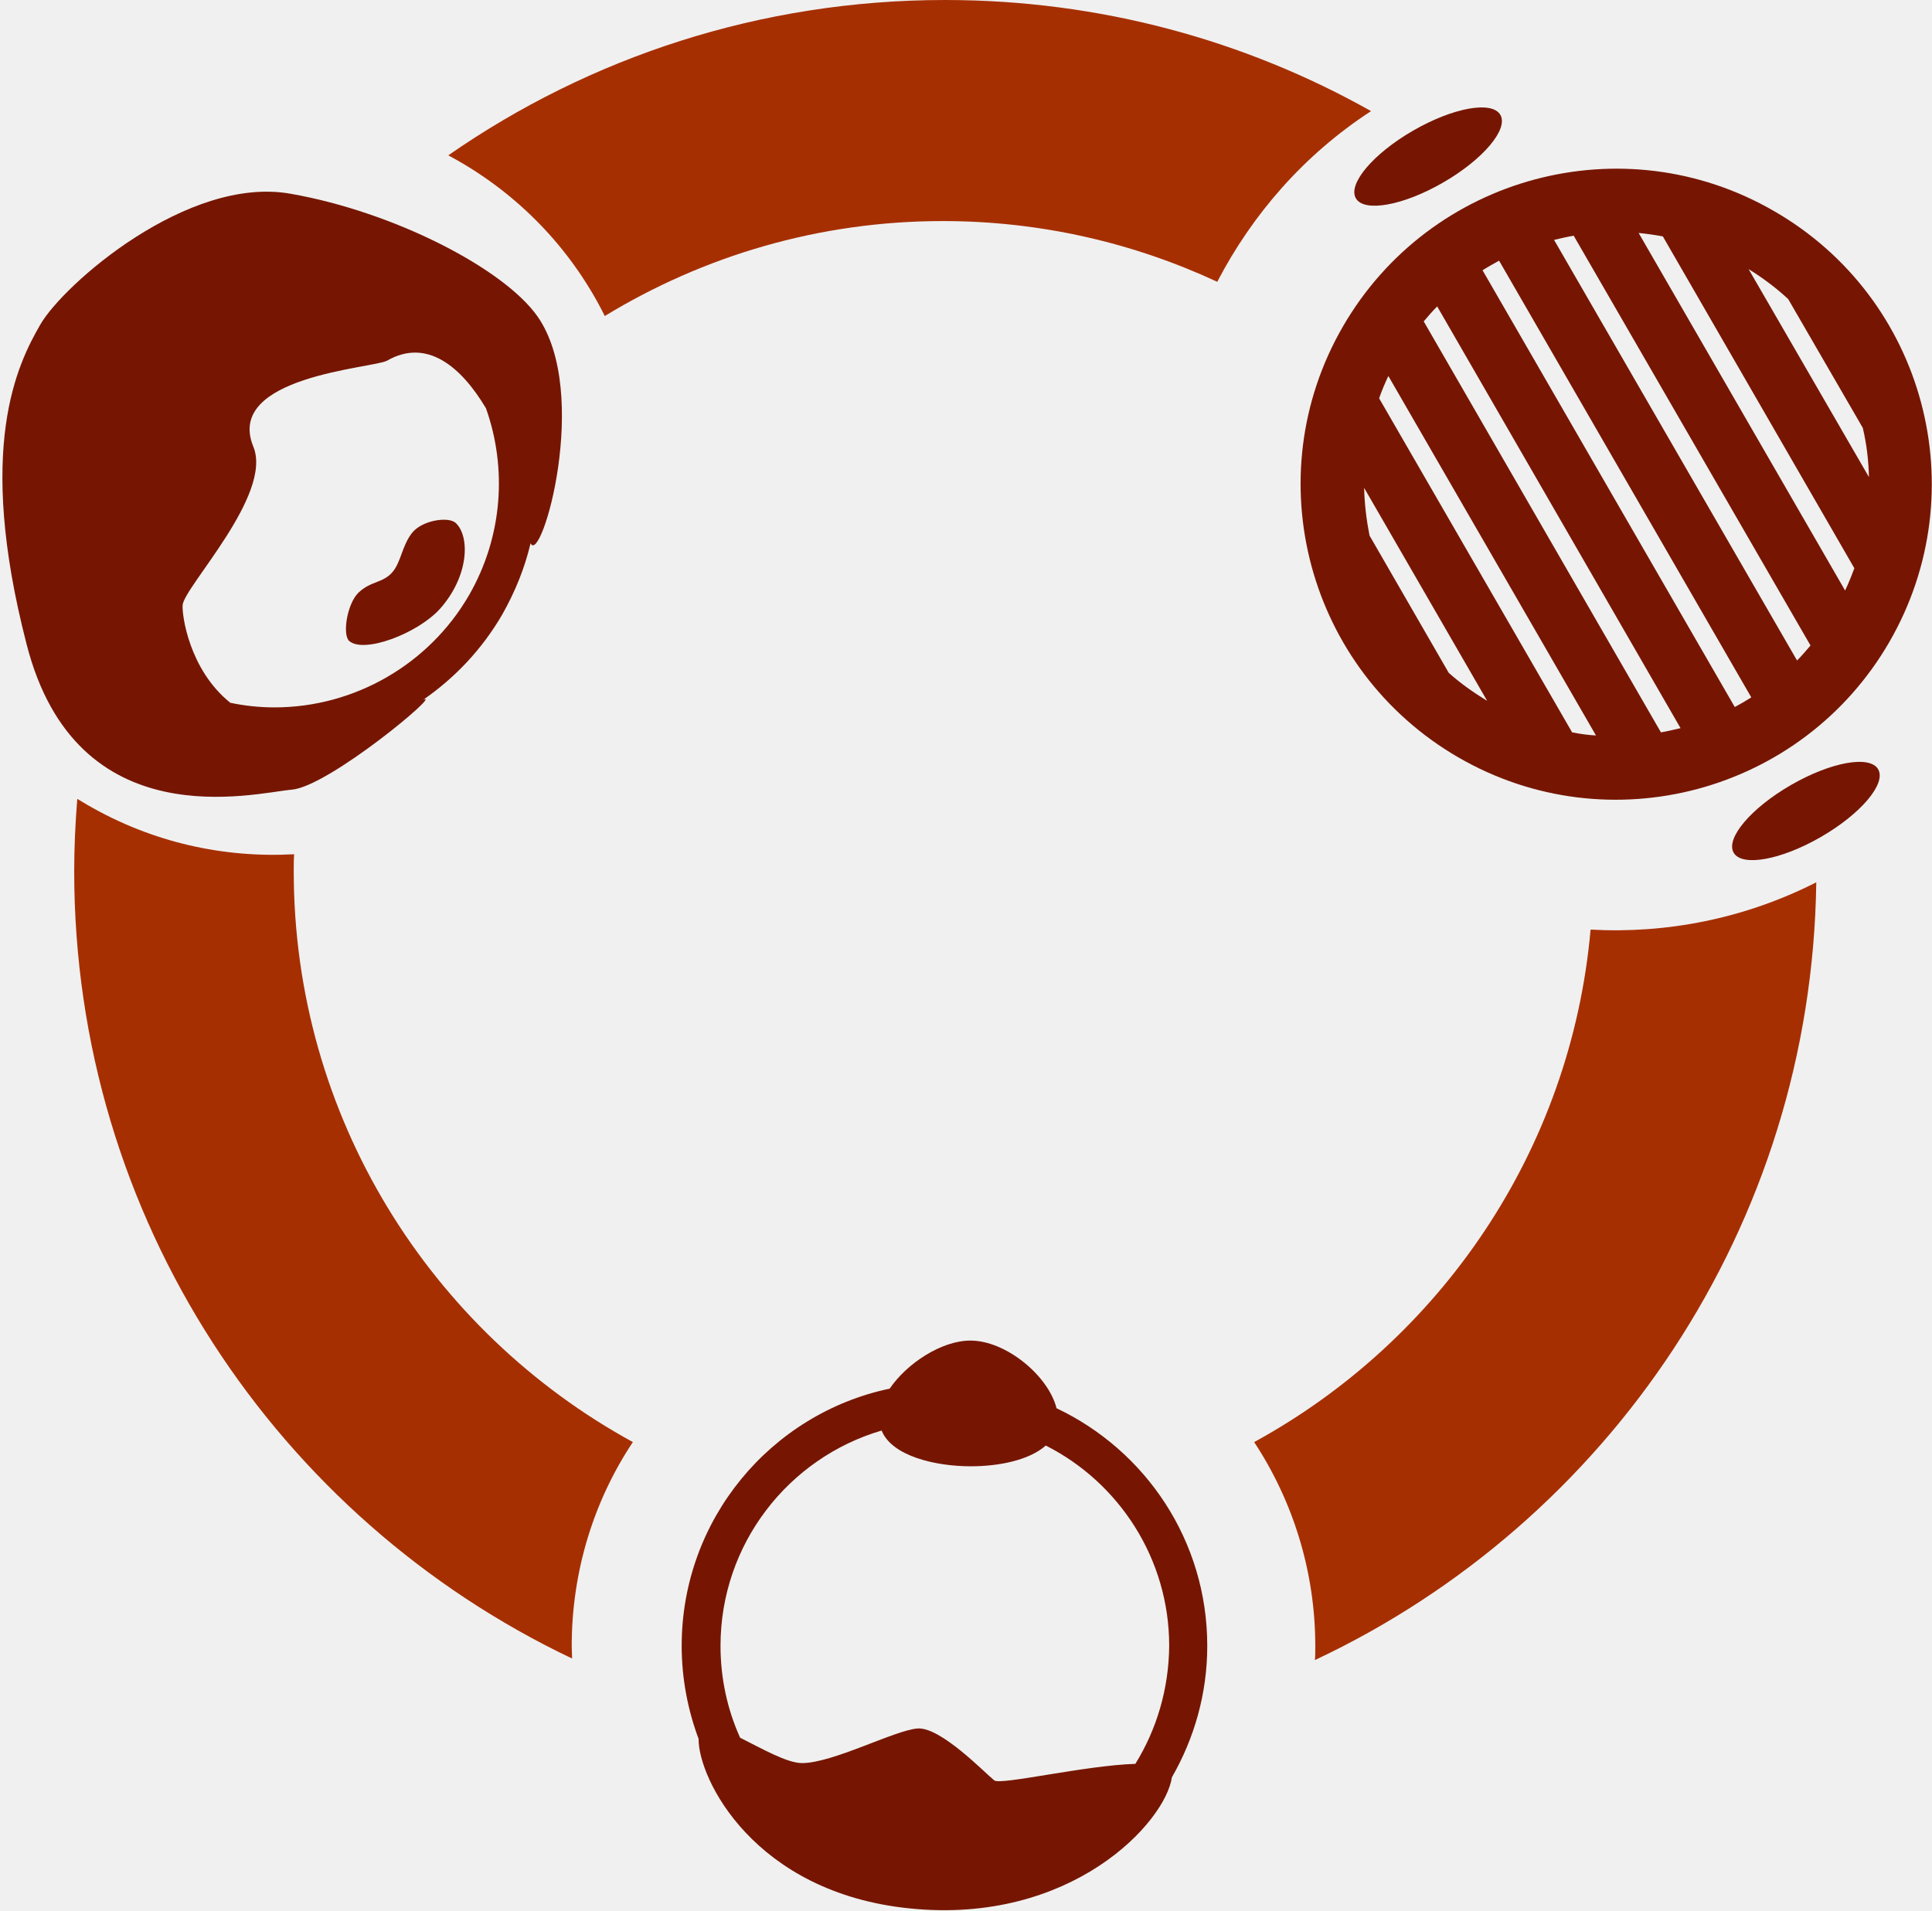
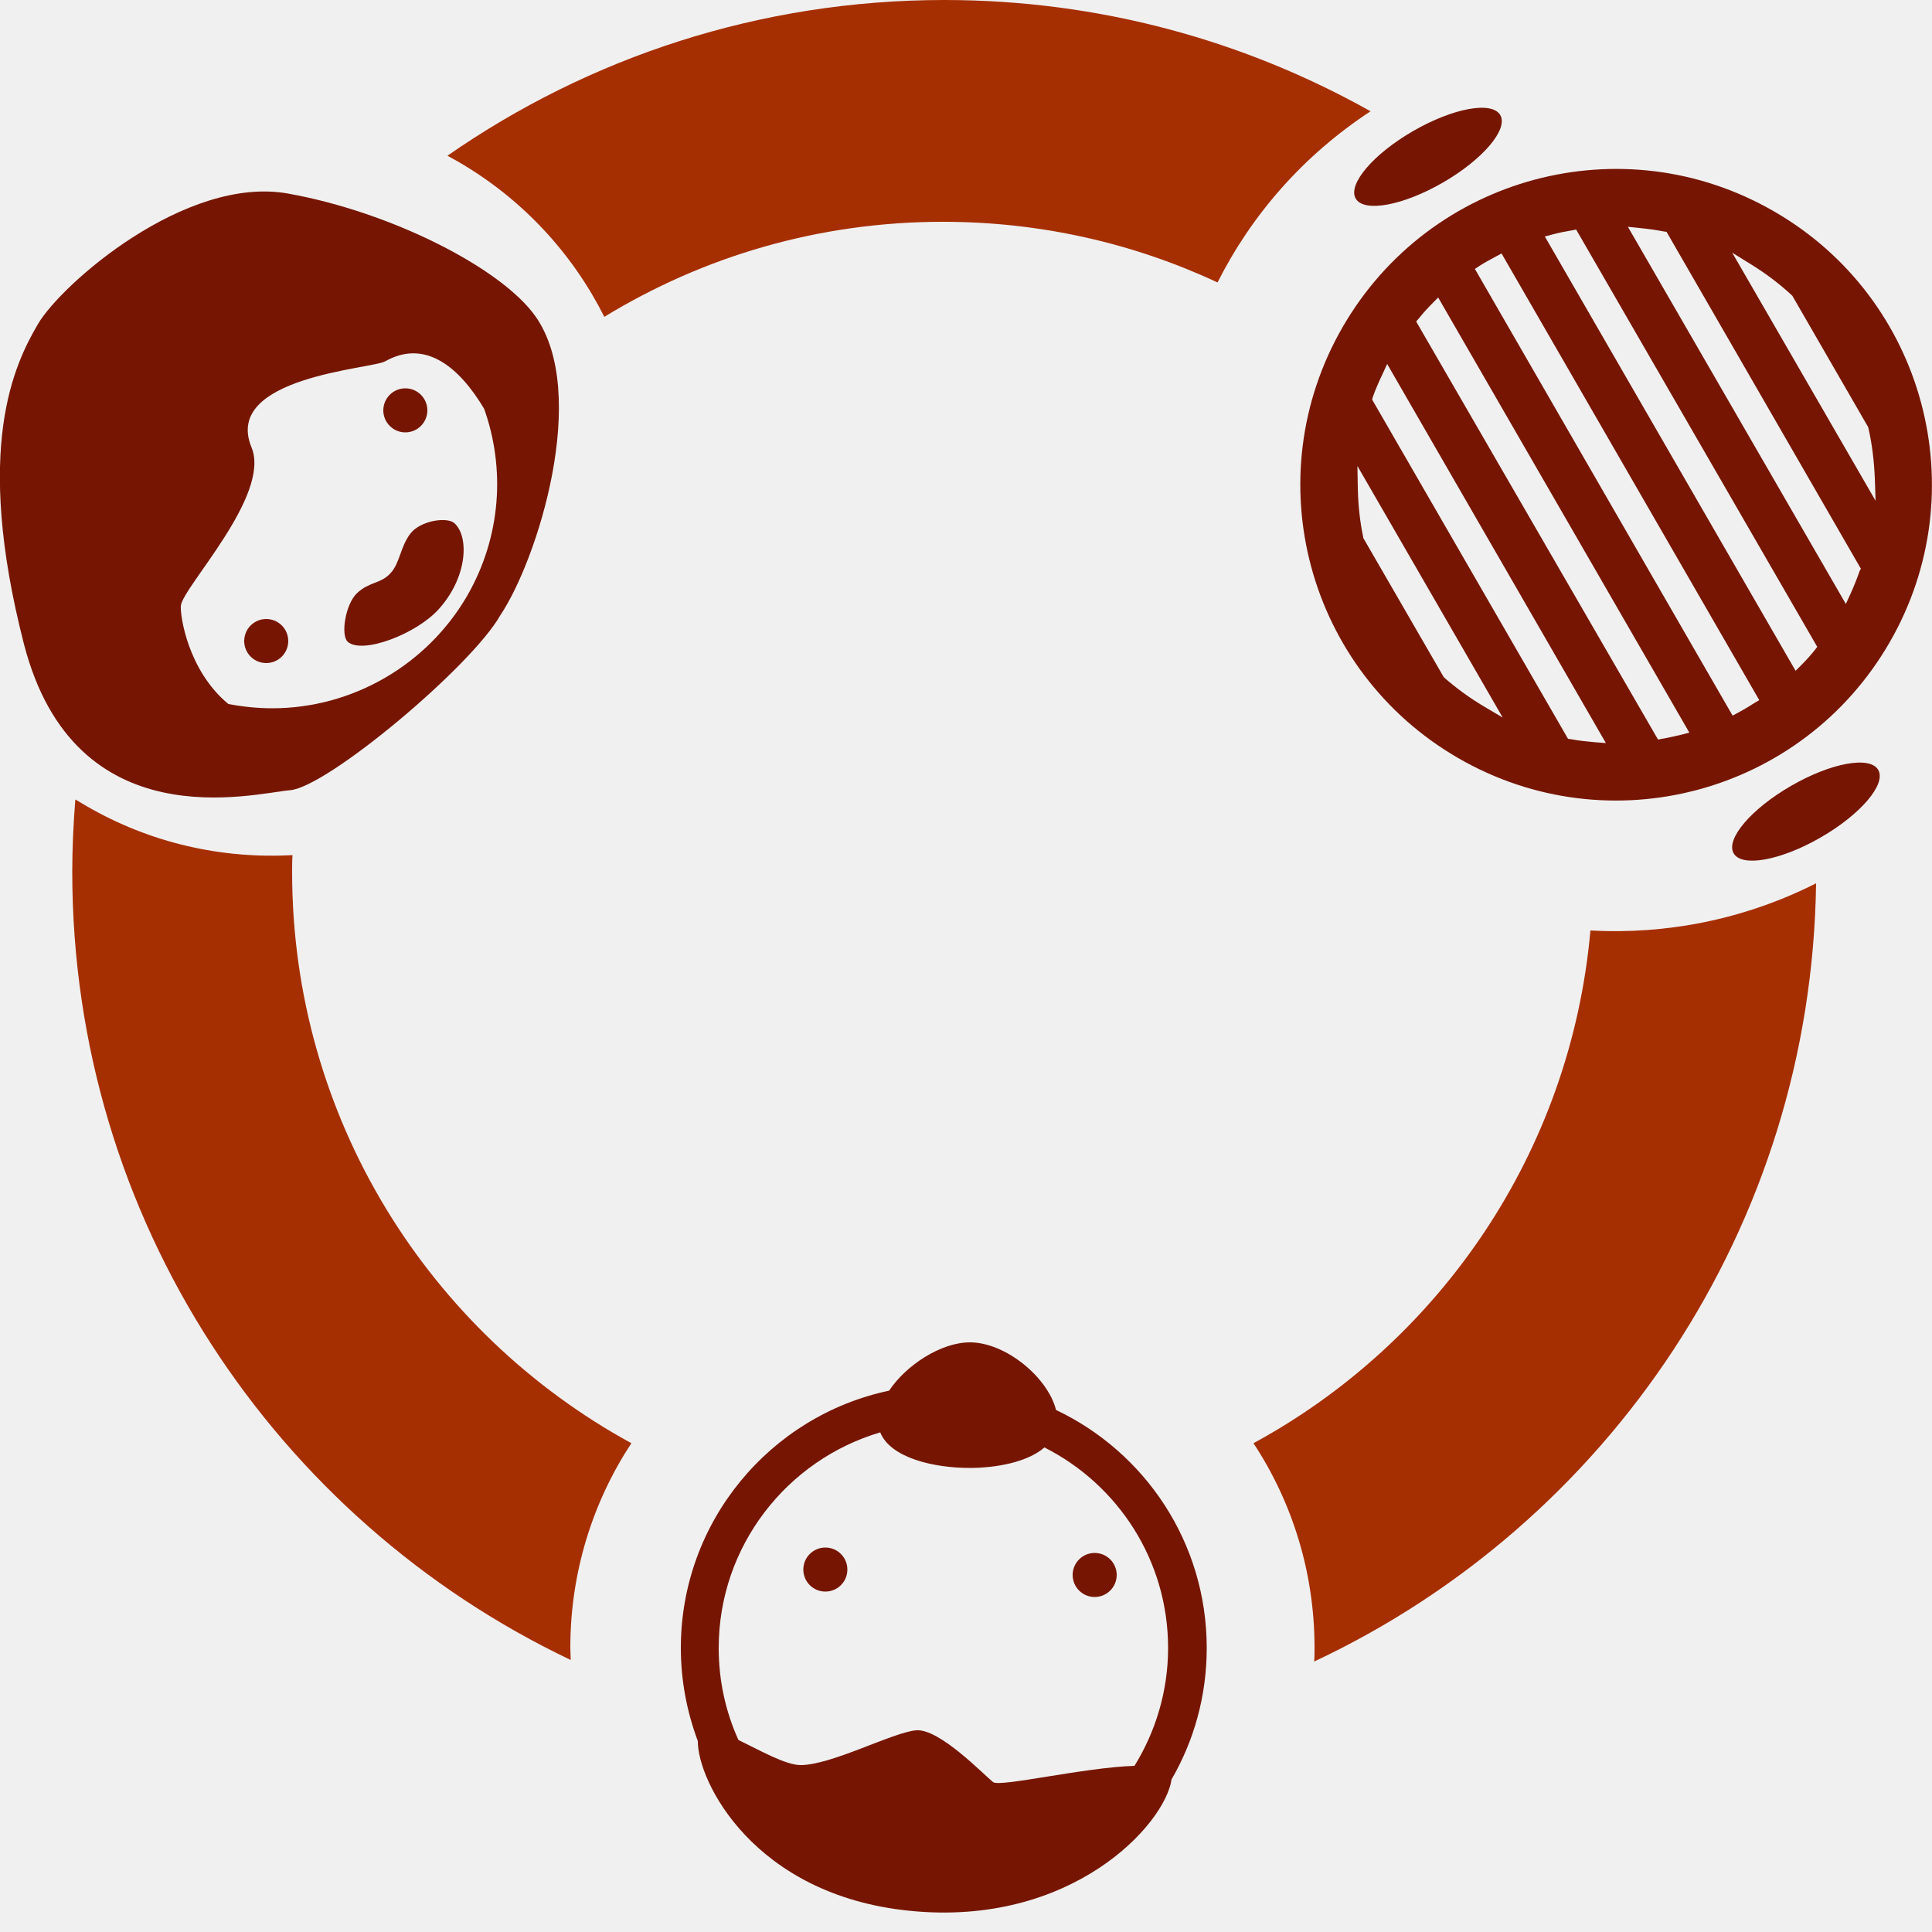
- <svg xmlns="http://www.w3.org/2000/svg" version="1.1" x="0px" y="0px" width="502.5px" height="497px" viewBox="0 0 502.5 497" style="enable-background:new 0 0 502.5 497;" xml:space="preserve">
+ <svg xmlns="http://www.w3.org/2000/svg" version="1.1" x="0px" y="0px" width="500px" height="500px" viewBox="0 0 500 500" style="enable-background:new 0 0 500 500;" xml:space="preserve">
  <style type="text/css">
- 	.st0{fill:#9D4C0F;}
- 	.st1{fill:none;stroke:#0E0F0E;stroke-miterlimit:10;}
- 	.st2{fill:#DCC094;}
- 	.st3{fill:#FF8F14;}
- 	.st4{fill:#A62F01;}
- 	.st5{fill:#DCC094;stroke:#DCC094;stroke-miterlimit:10;}
- 	.st6{fill:#0E0F0E;}
- 	.st7{fill:#FFFFFF;}
- 	.st8{fill:#761602;}
+ 	.st5{fill:#A62F01;}
+ 	.st9{fill:#761602;}
</style>
-   <g id="circle_background">
- </g>
-   <g id="icon_female">
- </g>
-   <g id="icon_male">
- </g>
-   <g id="icon_grill">
- </g>
  <g id="all_icon_monochrome">
    <g>
-       <path class="st8" d="M274.8,366.3c-2.1-8.4-13.1-17.6-22.4-17.6c-7.5,0-16.5,5.9-21,12.5c-30.9,6.5-54.1,34-54.1,66.9    c0,8.5,1.6,16.7,4.4,24.2c0,0,0,0,0,0c-0.1,10.3,14.4,40,54.9,44.1c42.1,4.3,66.5-22.4,68.2-34.1c0,0,0,0,0,0    c5.8-10.1,9.2-21.7,9.2-34.2C314,400.8,298,377.3,274.8,366.3z M295.3,458.8c-13.1,0.4-35,5.6-36.7,4.3c-2.5-2-14-14-20-13.5    s-22,9-30,9c-3.9,0-10.5-3.8-16.1-6.6c-3.3-7.3-5.1-15.4-5.1-23.9c0-26.5,17.7-48.9,41.9-56c2.7,6.7,14.1,9.3,23.2,9.3    c7.1,0,15.1-1.5,19.5-5.4c19,9.6,32.1,29.4,32.1,52.1C304,439.4,300.8,449.9,295.3,458.8z" />
-       <path class="st4" d="M76.4,226.6c0-1.5,0-2.9,0.1-4.4c-18.2,1-36.8-3-53.7-12.8c-0.9-0.5-1.8-1.1-2.7-1.6    c-0.5,6.2-0.8,12.5-0.8,18.8c0,90.4,52.9,168.4,129.5,204.8c0-1.1-0.1-2.1-0.1-3.2c0-19.6,5.8-37.9,15.9-53.1    C112.1,346.4,76.4,290.6,76.4,226.6z" />
-       <path class="st4" d="M356.6,28.9C323.9,10.5,286.1,0,245.8,0c-48,0-92.5,14.9-129.2,40.4c0.9,0.5,1.8,1,2.7,1.5    c17,9.8,29.9,24,38,40.3c25.6-15.6,55.7-24.7,87.9-24.7c25.5,0,49.7,5.7,71.4,15.8C325.7,55.8,339.1,40.3,356.6,28.9z" />
-       <path class="st4" d="M413.7,241.8c-5.1,57.6-39.2,106.9-87.5,133.3c10,15.2,15.9,33.5,15.9,53.1c0,1.2,0,2.4-0.1,3.6    C418.2,396,471.2,319,472.4,229.5C453.7,239,433.4,242.9,413.7,241.8z" />
-       <path class="st8" d="M75.9,205.4c9.6-0.8,39.4-25.7,34.2-23.4c0,0,0,0,0,0c8.1-5.6,15.2-13,20.5-22.1c3.4-6,5.9-12.2,7.4-18.6    c2.7,6,15.8-39,1.8-59c-8.8-12.5-37.4-27.2-64.2-31.9c-26.8-4.8-59.1,23.6-65.1,34c-6,10.4-16.8,32-3.6,83.1    C19.9,218.5,66.3,206.2,75.9,205.4z M47.5,157.4c0.4-4.8,23.5-28.7,18.4-41.2c-7.6-18.4,31.3-20.4,34.8-22.4    c10.3-5.9,19.2,1.5,25.7,12.4c5.5,15.5,4.4,33.3-4.4,48.6c-10.4,18-29.8,29.2-50.6,29.2c-3.9,0-7.7-0.4-11.5-1.2    C49.2,174.2,47.3,160,47.5,157.4z" />
-       <path class="st8" d="M114.4,158.4c7.6-8.5,7.9-18.9,4.1-22.4c-1.9-1.7-8.8-0.7-11.4,2.7s-2.8,7.6-5.1,10.2    c-2.5,2.8-5.5,2.2-8.7,5.2c-3,2.8-4.3,10.9-2.5,12.6C94.6,170.1,108.6,164.8,114.4,158.4z" />
-       <ellipse transform="matrix(-0.5 -0.866 0.866 -0.5 521.9163 723.1597)" class="st8" cx="469.7" cy="210.9" rx="7.8" ry="21.7" />
-       <ellipse transform="matrix(-0.866 0.5 -0.5 -0.866 713.5611 -109.6878)" class="st8" cx="371.5" cy="40.8" rx="21.7" ry="7.8" />
-       <path class="st8" d="M461.4,54.9c-39.2-22.7-89.4-9.2-112.1,30c-22.7,39.2-9.2,89.4,30,112.1c39.2,22.7,89.4,9.2,112.1-30    C514.1,127.7,500.7,77.5,461.4,54.9z M376.8,175l-20.6-35.7c-0.8-4.1-1.3-8.2-1.4-12.4l32,55.4C383.2,180.1,379.8,177.7,376.8,175    z M408.9,190.5l-50.2-86.9c0.7-2,1.5-3.9,2.4-5.8l54,93.5C413,191.2,411,190.9,408.9,190.5z M432,190.5L370.3,83.6    c1.1-1.3,2.3-2.7,3.5-3.9l63.3,109.7C435.4,189.8,433.7,190.2,432,190.5z M451.2,183.9L385.6,70.3c1.4-0.9,2.9-1.7,4.3-2.5    l65.6,113.6C454.1,182.3,452.7,183.1,451.2,183.9z M467.4,171.8L404.2,62.4c1.7-0.4,3.4-0.8,5.1-1.1l61.6,106.6    C469.7,169.3,468.6,170.6,467.4,171.8z M479.9,153.6l-53.7-93c2.1,0.2,4.2,0.5,6.3,0.9l49.8,86.3    C481.6,149.7,480.8,151.7,479.9,153.6z M454.8,70c3.7,2.3,7.2,4.9,10.3,7.8l19.4,33.5c1,4.2,1.5,8.5,1.6,12.8L454.8,70z" />
+       <path class="st9" d="M273.3,364.9c-2.1-8.4-13-17.5-22.3-17.5c-7.5,0-16.5,5.9-20.9,12.5c-30.8,6.5-53.9,33.9-53.9,66.6    c0,8.5,1.6,16.6,4.4,24.1c0,0,0,0,0,0c-0.1,10.3,14.4,39.8,54.7,43.9c42,4.3,66.2-22.3,67.9-34c0,0,0,0,0,0    c5.8-10,9.1-21.6,9.1-34C312.3,399.2,296.3,375.8,273.3,364.9z M293.6,457c-13,0.4-34.9,5.6-36.6,4.2c-2.5-2-13.9-13.9-19.9-13.4    c-6,0.5-21.9,9-29.9,9c-3.9,0-10.5-3.8-16.1-6.5c-3.3-7.3-5.1-15.3-5.1-23.8c0-26.4,17.7-48.7,41.8-55.8    c2.7,6.7,14.1,9.2,23.1,9.2c7,0,15-1.5,19.4-5.3c19,9.6,32,29.2,32,51.9C302.3,437.6,299.1,448.1,293.6,457z" />
+       <path class="st5" d="M75.6,225.7c0-1.5,0-2.9,0.1-4.4c-18.1,1-36.7-3-53.5-12.8c-0.9-0.5-1.8-1.1-2.7-1.6    c-0.5,6.2-0.8,12.4-0.8,18.7c0,90,52.7,167.7,129,204c0-1.1-0.1-2.1-0.1-3.2c0-19.5,5.8-37.7,15.8-52.9    C111.2,345,75.6,289.5,75.6,225.7z" />
+       <path class="st5" d="M354.7,28.8C322.1,10.5,284.5,0,244.4,0c-47.8,0-92.1,14.9-128.6,40.3c0.9,0.5,1.8,1,2.7,1.5    c16.9,9.8,29.7,23.9,37.9,40.2c25.5-15.6,55.5-24.6,87.6-24.6c25.4,0,49.5,5.6,71.1,15.7C323.9,55.6,337.3,40.2,354.7,28.8z" />
+       <path class="st5" d="M411.6,240.8c-5.1,57.4-39,106.5-87.2,132.7c10,15.2,15.8,33.4,15.8,52.9c0,1.2,0,2.4-0.1,3.6    c75.9-35.6,128.7-112.3,129.9-201.4C451.4,238,431.2,241.9,411.6,240.8z" />
+       <path class="st9" d="M75.1,204.5c9.6-0.8,46.9-32,54.4-45.3c9.7-14.5,23.1-57.4,9.1-77.3c-8.8-12.5-37.3-27-64-31.8    C48,45.3,15.8,73.6,9.8,83.9c-6,10.3-16.7,31.8-3.6,82.8C19.4,217.7,65.6,205.3,75.1,204.5z M46.8,156.8    c0.4-4.8,23.4-28.6,18.3-41c-7.6-18.3,31.2-20.3,34.6-22.3c10.3-5.8,19.1,1.4,25.6,12.3c5.5,15.5,4.4,33.1-4.4,48.4    c-10.4,17.9-29.7,29.1-50.4,29.1c-3.8,0-7.7-0.4-11.4-1.1C48.6,173.5,46.6,159.3,46.8,156.8z" />
+       <path class="st9" d="M113.5,157.7c7.6-8.4,7.9-18.9,4.1-22.3c-1.9-1.7-8.8-0.7-11.4,2.7c-2.6,3.4-2.7,7.6-5.1,10.2    c-2.5,2.8-5.5,2.2-8.7,5.2c-3,2.8-4.3,10.9-2.4,12.6C93.8,169.4,107.7,164.1,113.5,157.7z" />
+       <ellipse transform="matrix(-0.5 -0.866 0.866 -0.5 519.1298 719.8651)" class="st9" cx="467.4" cy="210.1" rx="7.7" ry="21.6" />
+       <ellipse transform="matrix(-0.866 0.5 -0.5 -0.866 709.8486 -109.0053)" class="st9" cx="369.5" cy="40.6" rx="21.6" ry="7.7" />
+       <path class="st9" d="M459.1,54.7c-39.1-22.6-89-9.2-111.6,29.9c-22.6,39.1-9.2,89,29.9,111.6c39.1,22.6,89,9.2,111.6-29.9    C511.6,127.2,498.2,77.2,459.1,54.7z M384,182.8c-3.7-2.2-7.1-4.7-10.2-7.4l-0.2-0.2l-0.1-0.2l-20.7-35.8l0-0.2    c-0.9-4.2-1.3-8.4-1.4-12.6l-0.1-5.8l37.6,65.1L384,182.8z M412.9,192.1c-2.1-0.2-4.3-0.4-6.4-0.8l-0.7-0.1l-50.7-87.8l0.2-0.7    c0.7-2,1.6-4,2.5-5.9l1.2-2.6l56.6,98.1L412.9,192.1z M435.3,190.1c-1.7,0.4-3.4,0.8-5.2,1.1l-1,0.2L366.5,83.2l0.7-0.8    c1.2-1.5,2.4-2.8,3.6-4l1.4-1.4l65,112.6L435.3,190.1z M454.1,181.9c-1.4,0.9-2.9,1.8-4.4,2.6l-1.3,0.7l-0.7-1.2l-66-114.4    l1.2-0.8c1.4-0.9,2.9-1.7,4.4-2.5l1.3-0.7l66.7,115.6L454.1,181.9z M469.7,168.2c-1.2,1.5-2.4,2.8-3.6,4l-1.4,1.4L399.8,61.2    l1.9-0.5c1.8-0.5,3.5-0.8,5.2-1.1l1-0.2l62.4,108L469.7,168.2z M481.3,147.7c-0.7,2-1.5,4-2.4,6l-1.2,2.6l-56.4-97.6l2.9,0.3    c2.1,0.2,4.3,0.5,6.4,0.9l0.7,0.1l50.3,87.2L481.3,147.7z M448.3,65.4l5,3.1c3.7,2.3,7.3,5,10.4,7.9l0.2,0.2l0.1,0.2l19.4,33.6    l0.1,0.2c1,4.3,1.5,8.7,1.7,13.1l0.2,5.9L448.3,65.4z" />
+       <circle class="st9" cx="213.6" cy="406.2" r="5.7" />
+       <circle class="st9" cx="283.3" cy="407.6" r="5.7" />
+       <circle class="st9" cx="104.9" cy="106.2" r="5.7" />
+       <circle class="st9" cx="68.9" cy="165.9" r="5.7" />
    </g>
  </g>
</svg>
